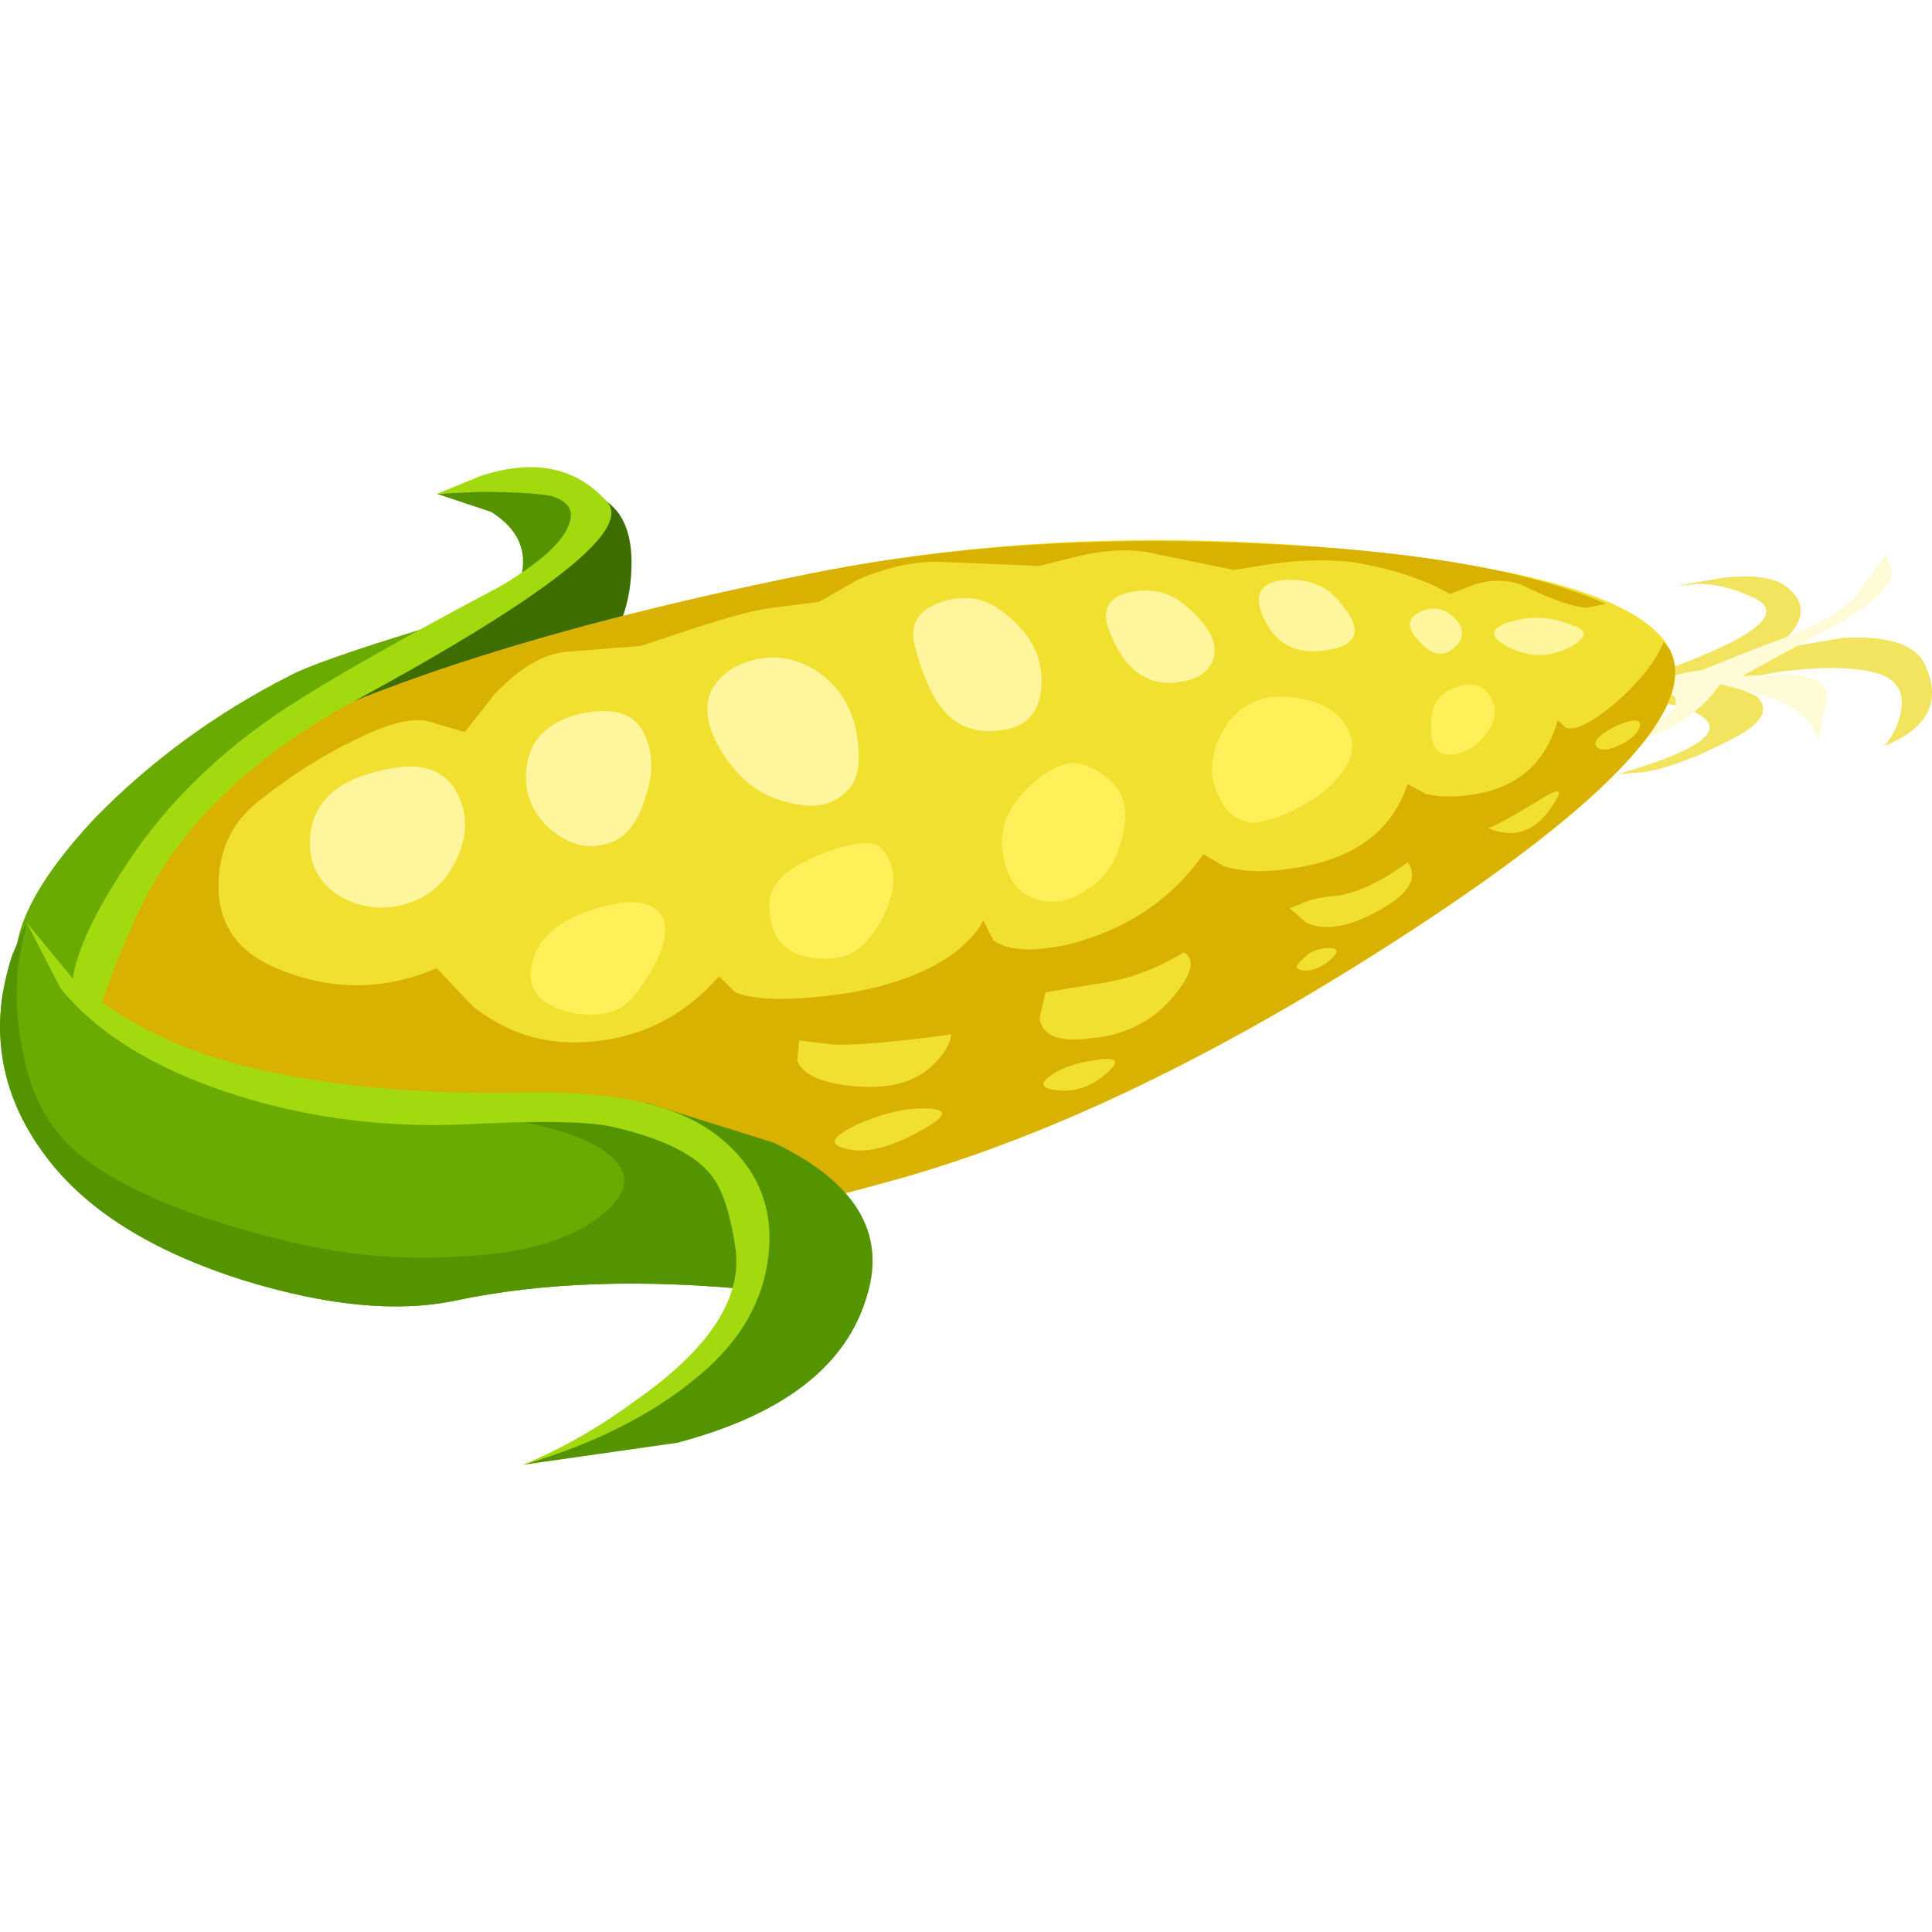
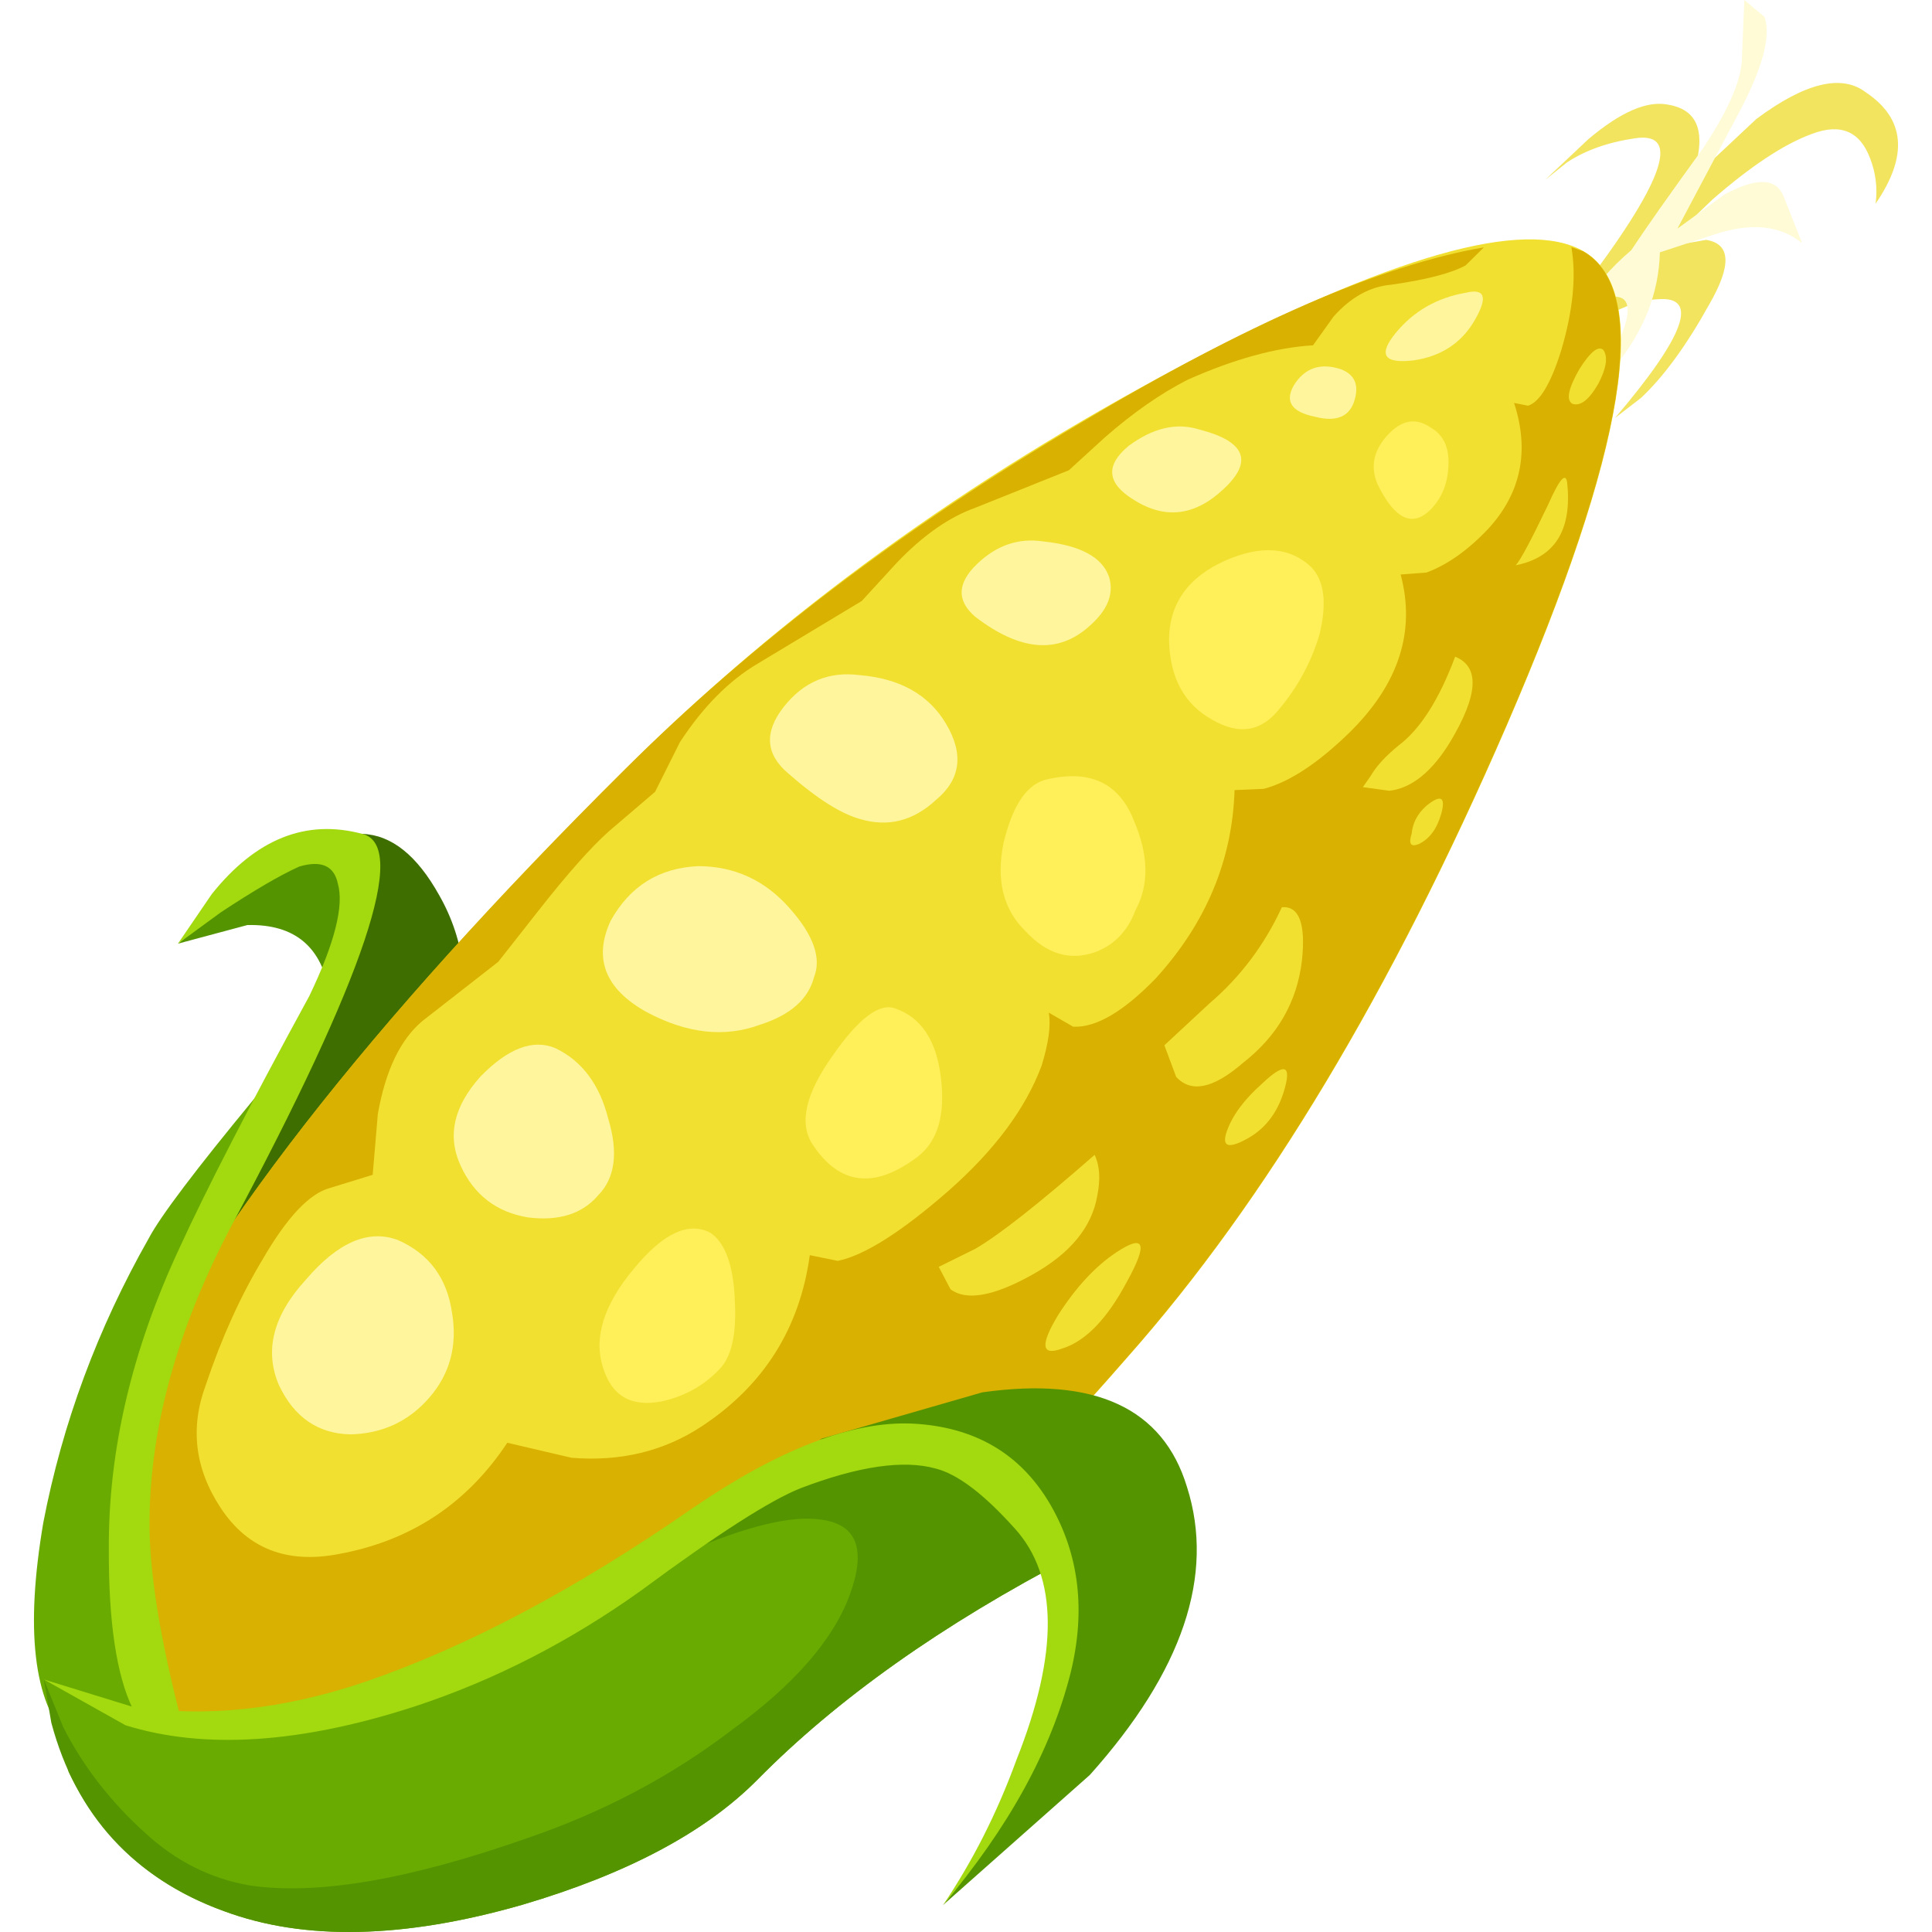
<svg xmlns="http://www.w3.org/2000/svg" version="1.1" id="flash0.ai" x="0px" y="0px" width="256" height="256" viewBox="0 0 256 256" xml:space="preserve">
  <defs id="defs269" />
-   <g id="g1113" transform="matrix(6.631841,0,0,6.631841,-245.2435,-128.8747)">
+   <g id="g1113" transform="matrix(6.975885,-4.606657,4.606657,6.975885,-430.2583,131.2146)">
    <path id="path200" d="m 74.949,33.7 c 0.106,-0.453 -0.08,-0.734 -0.561,-0.84 -0.453,-0.107 -1.079,-0.107 -1.88,0 l -1.08,0.199 0.641,0.28 c 0.293,0.267 0.119,0.56 -0.521,0.88 -0.666,0.347 -1.239,0.56 -1.72,0.641 l -0.52,0.039 c 1.652,-0.479 2.187,-0.879 1.6,-1.199 -0.347,-0.214 -0.907,-0.28 -1.681,-0.2 l -1.04,0.2 1.721,-0.761 c 2.08,-0.72 2.787,-1.239 2.119,-1.56 -0.399,-0.188 -0.772,-0.28 -1.119,-0.28 l -0.439,0.04 0.919,-0.16 c 0.667,-0.079 1.12,0 1.36,0.24 0.373,0.347 0.253,0.746 -0.36,1.2 l 1.4,-0.24 c 0.96,-0.054 1.521,0.146 1.681,0.6 0.293,0.694 0.013,1.214 -0.841,1.561 0.161,-0.187 0.268,-0.401 0.321,-0.64 z" style="clip-rule:evenodd;fill:#f2e45e;fill-rule:evenodd" />
    <path id="path202" d="m 74.789,30.9 c -0.08,0.319 -0.493,0.679 -1.24,1.079 l -1.76,0.96 0.92,-0.04 c 0.587,0.054 0.84,0.24 0.761,0.561 l -0.16,0.76 C 73.176,33.793 72.816,33.5 72.229,33.34 l -0.88,-0.24 c -0.373,0.534 -0.906,0.907 -1.6,1.12 l -1.32,0.48 c 1.733,-0.721 2.36,-1.2 1.881,-1.44 -0.294,-0.134 -0.268,-0.239 0.079,-0.32 0.187,-0.053 0.387,-0.093 0.601,-0.119 0.373,-0.16 0.986,-0.4 1.84,-0.721 0.693,-0.293 1.133,-0.587 1.32,-0.88 l 0.52,-0.72 z" style="clip-rule:evenodd;fill:#fffbd6;fill-rule:evenodd" />
    <path id="path204" d="m 49.109,29.46 c 0.374,0.267 0.533,0.76 0.479,1.479 -0.053,0.827 -0.426,1.573 -1.119,2.24 -0.774,0.187 -1.56,0.373 -2.36,0.56 -1.626,0.374 -2.493,0.521 -2.6,0.44 -0.134,-0.08 -0.134,-0.227 0,-0.44 0.16,-0.239 0.466,-0.52 0.92,-0.84 0.64,-0.453 1.866,-1.227 3.68,-2.319 0.319,-0.213 0.52,-0.547 0.601,-1 -0.027,-0.106 -0.04,-0.187 -0.04,-0.24 0.053,-0.107 0.2,-0.067 0.439,0.12 z" style="clip-rule:evenodd;fill:#3e6e00;fill-rule:evenodd" />
    <path id="path206" d="m 70.349,32.42 c 0.561,1.12 -1.16,2.987 -5.159,5.601 -3.84,2.506 -7.348,4.187 -10.52,5.039 -4.613,1.28 -8.467,1.773 -11.56,1.479 -3.414,-0.293 -5.32,-1.519 -5.72,-3.679 -0.773,-4.374 4.48,-7.694 15.76,-9.96 3.413,-0.693 7.04,-0.854 10.88,-0.48 3.733,0.373 5.839,1.04 6.319,2 z" style="clip-rule:evenodd;fill:#f2e030;fill-rule:evenodd" />
    <path id="path208" d="M 67.51,31.18 C 67.216,31.021 66.869,30.993 66.47,31.1 l -0.521,0.2 c -0.507,-0.293 -1.16,-0.507 -1.96,-0.64 -0.479,-0.054 -1.014,-0.04 -1.601,0.04 l -0.76,0.12 -1.56,-0.32 c -0.427,-0.106 -0.934,-0.094 -1.521,0.04 l -0.8,0.2 -1.92,-0.08 c -0.533,-0.027 -1.106,0.094 -1.72,0.36 l -0.76,0.439 -0.96,0.119 c -0.374,0.055 -0.92,0.2 -1.641,0.441 l -0.96,0.319 -1.52,0.12 c -0.453,0.053 -0.92,0.333 -1.4,0.84 l -0.6,0.76 -0.68,-0.199 c -0.32,-0.107 -0.827,0.013 -1.52,0.359 -0.613,0.293 -1.227,0.68 -1.84,1.16 -0.586,0.427 -0.88,1.013 -0.88,1.76 0,0.773 0.387,1.32 1.16,1.64 1.066,0.454 2.133,0.454 3.2,0 l 0.72,0.761 c 0.613,0.48 1.28,0.72 1.999,0.72 1.174,0 2.147,-0.439 2.921,-1.32 l 0.32,0.32 c 0.399,0.16 1.093,0.174 2.079,0.04 0.96,-0.134 1.733,-0.413 2.32,-0.84 0.293,-0.24 0.479,-0.453 0.56,-0.64 l 0.2,0.399 c 0.294,0.214 0.8,0.24 1.521,0.08 1.146,-0.293 2.039,-0.893 2.68,-1.8 l 0.399,0.239 c 0.4,0.134 0.947,0.134 1.641,0 1.066,-0.213 1.746,-0.76 2.04,-1.64 l 0.36,0.2 c 0.346,0.08 0.746,0.066 1.2,-0.04 0.746,-0.187 1.226,-0.667 1.439,-1.439 l 0.16,0.159 c 0.187,0.054 0.493,-0.093 0.919,-0.439 0.508,-0.427 0.854,-0.854 1.04,-1.28 l 0.12,0.16 c 0.561,1.12 -1.16,2.987 -5.159,5.601 -3.84,2.506 -7.348,4.187 -10.52,5.039 -4.613,1.28 -8.467,1.773 -11.56,1.479 -3.414,-0.293 -5.32,-1.519 -5.72,-3.679 -0.773,-4.374 4.48,-7.694 15.76,-9.96 2.773,-0.561 5.786,-0.761 9.04,-0.601 3.066,0.134 5.359,0.533 6.88,1.2 l -0.4,0.079 C 68.402,31.553 68.016,31.42 67.51,31.18 Z" style="clip-rule:evenodd;fill:#d9b100;fill-rule:evenodd" />
    <path id="path210" d="m 47.27,31.3 c 0.32,-0.693 0.16,-1.239 -0.48,-1.64 l -1.08,-0.36 1.96,-0.2 c 0.959,0.134 1.373,0.334 1.24,0.601 -0.134,0.292 -0.681,0.825 -1.64,1.599 z" style="clip-rule:evenodd;fill:#549400;fill-rule:evenodd" />
    <path id="path212" d="m 45.35,32.021 c 0.677,-0.221 1.19,-0.414 1.54,-0.581 -1.936,1.188 -3.557,2.261 -4.859,3.221 -0.907,0.64 -1.72,1.52 -2.44,2.64 -0.427,0.666 -0.747,1.267 -0.959,1.8 l -0.28,1.16 c -0.133,0.054 -0.267,0.026 -0.4,-0.08 -0.32,-0.187 -0.533,-0.627 -0.64,-1.319 -0.133,-0.801 0.387,-1.827 1.56,-3.081 1.12,-1.146 2.413,-2.093 3.88,-2.84 0.344,-0.188 1.211,-0.495 2.598,-0.92 z" style="clip-rule:evenodd;fill:#69ab00;fill-rule:evenodd" />
    <path id="path214" d="m 43.069,33.34 c 0.854,-0.533 2.16,-1.267 3.92,-2.2 0.8,-0.479 1.253,-0.894 1.36,-1.239 0.106,-0.268 -0.014,-0.454 -0.36,-0.561 -0.32,-0.053 -0.8,-0.08 -1.44,-0.08 l -0.84,0.04 0.88,-0.36 c 1.067,-0.346 1.907,-0.173 2.52,0.521 0.507,0.56 -1.213,1.906 -5.16,4.04 -1.6,0.88 -2.813,1.934 -3.64,3.16 -0.454,0.666 -0.907,1.666 -1.36,3 l -0.48,-0.04 c -0.08,-0.107 -0.094,-0.307 -0.04,-0.6 0.08,-0.587 0.44,-1.36 1.08,-2.32 0.854,-1.308 2.04,-2.428 3.56,-3.361 z" style="clip-rule:evenodd;fill:#a3d90f;fill-rule:evenodd" />
    <path id="path216" d="m 46.069,45.42 c -1.146,0.24 -2.546,0.106 -4.2,-0.4 -1.867,-0.586 -3.2,-1.427 -4,-2.52 -0.72,-0.96 -1,-2.026 -0.84,-3.2 l 0.48,-1.439 0.6,1.039 c 0.613,0.747 1.493,1.32 2.64,1.721 1.867,0.64 4.133,1.014 6.8,1.119 2.293,0.081 3.708,0.294 4.24,0.641 0.773,0.48 1.067,1.094 0.881,1.84 -0.081,0.4 -0.241,0.733 -0.48,1 -2.32,-0.242 -4.36,-0.174 -6.121,0.199 z" style="clip-rule:evenodd;fill:#69ab00;fill-rule:evenodd" />
    <path id="path218" d="m 42.51,44.18 c 1.227,0.32 2.439,0.44 3.64,0.359 1.227,-0.053 2.146,-0.306 2.76,-0.76 0.613,-0.453 0.707,-0.866 0.28,-1.239 -0.347,-0.32 -1.054,-0.574 -2.12,-0.761 l 1.359,-0.119 c 1.494,0.106 2.534,0.293 3.121,0.56 l 1.199,1.56 c 0,0.507 -0.187,0.986 -0.56,1.44 -2.319,-0.24 -4.36,-0.173 -6.12,0.2 -1.146,0.24 -2.546,0.106 -4.2,-0.4 -1.867,-0.586 -3.2,-1.427 -4,-2.52 -0.907,-1.227 -1.12,-2.561 -0.64,-4 l 0.28,-0.64 -0.16,0.8 c -0.08,0.692 -0.026,1.399 0.16,2.119 0.16,0.641 0.466,1.174 0.92,1.601 0.8,0.72 2.16,1.319 4.081,1.8 z" style="clip-rule:evenodd;fill:#549400;fill-rule:evenodd" />
    <path id="path220" d="m 54.31,45.3 c -0.4,1.413 -1.667,2.399 -3.8,2.96 l -3.08,0.439 c 0.533,-0.16 1.106,-0.399 1.72,-0.72 1.253,-0.667 2.107,-1.453 2.561,-2.359 0.56,-1.067 0.413,-2.08 -0.44,-3.041 l -1.401,-1.119 2.559,0.8 c 1.628,0.773 2.254,1.787 1.881,3.04 z" style="clip-rule:evenodd;fill:#549400;fill-rule:evenodd" />
    <path id="path222" d="m 42.189,41.46 c -1.84,-0.507 -3.173,-1.268 -4,-2.28 l -0.68,-1.319 0.92,1.119 c 0.88,0.8 1.987,1.373 3.32,1.721 1.653,0.426 3.6,0.613 5.84,0.56 1.653,-0.026 2.867,0.24 3.64,0.8 0.8,0.587 1.173,1.348 1.12,2.28 -0.054,0.906 -0.453,1.707 -1.2,2.399 -0.934,0.854 -2.174,1.507 -3.72,1.96 0.772,-0.32 1.52,-0.746 2.24,-1.279 1.493,-1.041 2.159,-2.067 2,-3.08 -0.107,-0.72 -0.28,-1.214 -0.521,-1.479 -0.347,-0.4 -1,-0.707 -1.96,-0.921 -0.507,-0.106 -1.507,-0.119 -3,-0.04 -1.385,0.052 -2.719,-0.094 -3.999,-0.441 z" style="clip-rule:evenodd;fill:#a3d90f;fill-rule:evenodd" />
    <path id="path224" d="m 46.029,35.14 c 0.293,0.453 0.32,0.934 0.08,1.439 -0.213,0.48 -0.56,0.787 -1.04,0.921 -0.48,0.134 -0.933,0.066 -1.36,-0.2 -0.427,-0.293 -0.6,-0.721 -0.52,-1.279 0.106,-0.587 0.534,-0.974 1.28,-1.16 0.747,-0.215 1.267,-0.122 1.56,0.279 z" style="clip-rule:evenodd;fill:#fff59c;fill-rule:evenodd" />
    <path id="path226" d="m 49.789,33.979 c 0.24,0.4 0.268,0.867 0.081,1.4 -0.16,0.533 -0.428,0.84 -0.801,0.92 -0.373,0.107 -0.746,0 -1.12,-0.32 -0.373,-0.346 -0.52,-0.772 -0.439,-1.279 0.08,-0.508 0.426,-0.84 1.04,-1 0.613,-0.134 1.026,-0.04 1.239,0.279 z" style="clip-rule:evenodd;fill:#fff59c;fill-rule:evenodd" />
    <path id="path228" d="m 53.27,32.82 c 0.479,0.319 0.76,0.772 0.84,1.359 0.08,0.56 -0.013,0.934 -0.28,1.12 -0.267,0.24 -0.64,0.293 -1.119,0.16 -0.587,-0.134 -1.054,-0.521 -1.4,-1.16 -0.347,-0.666 -0.24,-1.174 0.319,-1.521 0.559,-0.292 1.106,-0.278 1.64,0.042 z" style="clip-rule:evenodd;fill:#fff59c;fill-rule:evenodd" />
    <path id="path230" d="m 57.069,31.7 c 0.507,0.399 0.746,0.866 0.72,1.399 -0.026,0.561 -0.293,0.866 -0.8,0.921 -0.479,0.079 -0.866,-0.055 -1.16,-0.4 -0.214,-0.24 -0.4,-0.654 -0.56,-1.24 -0.134,-0.453 0.04,-0.76 0.52,-0.92 0.481,-0.16 0.907,-0.08 1.28,0.24 z" style="clip-rule:evenodd;fill:#fff59c;fill-rule:evenodd" />
    <path id="path232" d="m 60.67,31.54 c 0.453,0.373 0.64,0.72 0.559,1.039 -0.079,0.268 -0.306,0.428 -0.68,0.48 -0.666,0.106 -1.146,-0.267 -1.439,-1.12 -0.107,-0.373 0.053,-0.6 0.479,-0.68 0.426,-0.08 0.787,0.014 1.081,0.281 z" style="clip-rule:evenodd;fill:#fff59c;fill-rule:evenodd" />
    <path id="path234" d="m 63.709,31.42 c 0.507,0.56 0.44,0.894 -0.199,1 -0.613,0.106 -1.04,-0.106 -1.281,-0.641 -0.213,-0.453 -0.079,-0.706 0.4,-0.759 0.48,-0.027 0.841,0.106 1.08,0.4 z" style="clip-rule:evenodd;fill:#fff59c;fill-rule:evenodd" />
    <path id="path236" d="m 66.109,31.86 c 0.133,0.187 0.106,0.359 -0.08,0.52 -0.214,0.187 -0.44,0.146 -0.68,-0.12 -0.267,-0.267 -0.267,-0.467 0,-0.6 0.294,-0.134 0.547,-0.067 0.76,0.2 z" style="clip-rule:evenodd;fill:#fff59c;fill-rule:evenodd" />
    <path id="path238" d="m 68.429,31.939 c 0.294,0.107 0.254,0.253 -0.119,0.44 -0.374,0.187 -0.761,0.187 -1.16,0 -0.427,-0.214 -0.427,-0.387 0,-0.52 0.426,-0.132 0.852,-0.106 1.279,0.08 z" style="clip-rule:evenodd;fill:#fff59c;fill-rule:evenodd" />
    <path id="path240" d="m 66.789,33.42 c 0.107,0.214 0.067,0.44 -0.119,0.68 -0.16,0.214 -0.36,0.347 -0.601,0.4 -0.399,0.079 -0.56,-0.187 -0.48,-0.8 0.054,-0.293 0.24,-0.48 0.561,-0.561 0.321,-0.081 0.533,0.014 0.639,0.281 z" style="clip-rule:evenodd;fill:#ffef59;fill-rule:evenodd" />
    <path id="path242" d="m 63.989,34.22 c 0.053,0.293 -0.106,0.613 -0.479,0.96 -0.348,0.294 -0.747,0.507 -1.2,0.641 -0.427,0.133 -0.747,-0.014 -0.96,-0.44 -0.24,-0.453 -0.2,-0.934 0.12,-1.44 0.319,-0.479 0.8,-0.666 1.439,-0.56 0.613,0.105 0.974,0.386 1.08,0.839 z" style="clip-rule:evenodd;fill:#ffef59;fill-rule:evenodd" />
    <path id="path244" d="m 58.589,34.7 c 0.694,0.239 0.974,0.68 0.84,1.32 -0.106,0.586 -0.359,0.986 -0.759,1.199 -0.294,0.214 -0.601,0.28 -0.921,0.2 -0.399,-0.106 -0.64,-0.399 -0.72,-0.88 -0.106,-0.48 0.054,-0.934 0.48,-1.36 0.427,-0.4 0.787,-0.559 1.08,-0.479 z" style="clip-rule:evenodd;fill:#ffef59;fill-rule:evenodd" />
    <path id="path246" d="m 54.629,36.42 c 0.268,0.347 0.268,0.787 0,1.319 -0.267,0.534 -0.6,0.813 -1,0.84 -0.853,0.055 -1.279,-0.306 -1.279,-1.079 0,-0.4 0.347,-0.733 1.04,-1 0.667,-0.267 1.08,-0.293 1.239,-0.08 z" style="clip-rule:evenodd;fill:#ffef59;fill-rule:evenodd" />
    <path id="path248" d="m 50.229,37.779 c 0.106,0.268 0.013,0.641 -0.28,1.12 -0.267,0.453 -0.533,0.707 -0.8,0.761 -0.347,0.079 -0.693,0.053 -1.04,-0.081 -0.453,-0.187 -0.613,-0.506 -0.48,-0.959 0.133,-0.48 0.56,-0.827 1.28,-1.041 0.694,-0.213 1.133,-0.145 1.32,0.2 z" style="clip-rule:evenodd;fill:#ffef59;fill-rule:evenodd" />
    <path id="path250" d="m 65.109,36.66 c 0.24,0.347 -0.026,0.706 -0.8,1.079 -0.507,0.24 -0.921,0.281 -1.24,0.121 l -0.32,-0.281 0.2,-0.079 c 0.16,-0.08 0.373,-0.134 0.64,-0.16 0.427,-0.027 0.933,-0.253 1.52,-0.68 z" style="clip-rule:evenodd;fill:#f2e030;fill-rule:evenodd" />
    <path id="path252" d="m 60.629,38.46 c 0.24,0.133 0.174,0.427 -0.2,0.88 -0.427,0.507 -0.986,0.786 -1.68,0.84 -0.613,0.08 -0.946,-0.054 -1,-0.4 l 0.12,-0.52 0.96,-0.16 c 0.641,-0.079 1.24,-0.293 1.8,-0.64 z" style="clip-rule:evenodd;fill:#f2e030;fill-rule:evenodd" />
    <path id="path254" d="m 55.989,40.1 c -0.026,0.187 -0.133,0.374 -0.319,0.561 -0.348,0.373 -0.867,0.532 -1.561,0.479 -0.694,-0.053 -1.094,-0.227 -1.2,-0.52 l 0.04,-0.4 0.64,0.08 c 0.427,0.026 1.226,-0.04 2.4,-0.2 z" style="clip-rule:evenodd;fill:#f2e030;fill-rule:evenodd" />
    <path id="path256" d="m 55.429,41.579 c 0.534,0 0.494,0.16 -0.119,0.48 -0.587,0.32 -1.067,0.427 -1.439,0.32 -0.348,-0.08 -0.268,-0.24 0.239,-0.48 0.479,-0.212 0.919,-0.32 1.319,-0.32 z" style="clip-rule:evenodd;fill:#f2e030;fill-rule:evenodd" />
    <path id="path258" d="m 58.829,40.62 c 0.454,-0.08 0.547,0 0.28,0.24 -0.294,0.266 -0.613,0.387 -0.96,0.359 -0.347,-0.028 -0.413,-0.12 -0.2,-0.28 0.213,-0.16 0.507,-0.266 0.88,-0.319 z" style="clip-rule:evenodd;fill:#f2e030;fill-rule:evenodd" />
    <path id="path260" d="m 63.429,38.38 c 0.294,-0.027 0.334,0.054 0.12,0.24 -0.187,0.159 -0.373,0.227 -0.56,0.2 -0.133,-0.027 -0.133,-0.094 0,-0.2 0.107,-0.134 0.253,-0.213 0.44,-0.24 z" style="clip-rule:evenodd;fill:#f2e030;fill-rule:evenodd" />
    <path id="path262" d="m 68.109,35.34 c -0.347,0.667 -0.813,0.88 -1.4,0.64 0.106,-0.026 0.427,-0.2 0.96,-0.52 0.373,-0.24 0.519,-0.28 0.44,-0.12 z" style="clip-rule:evenodd;fill:#f2e030;fill-rule:evenodd" />
    <path id="path264" d="m 69.749,33.899 c 0,0.134 -0.12,0.267 -0.36,0.4 -0.267,0.134 -0.439,0.146 -0.52,0.04 -0.054,-0.106 0.08,-0.24 0.4,-0.4 0.294,-0.132 0.454,-0.146 0.48,-0.04 z" style="clip-rule:evenodd;fill:#f2e030;fill-rule:evenodd" />
  </g>
</svg>
